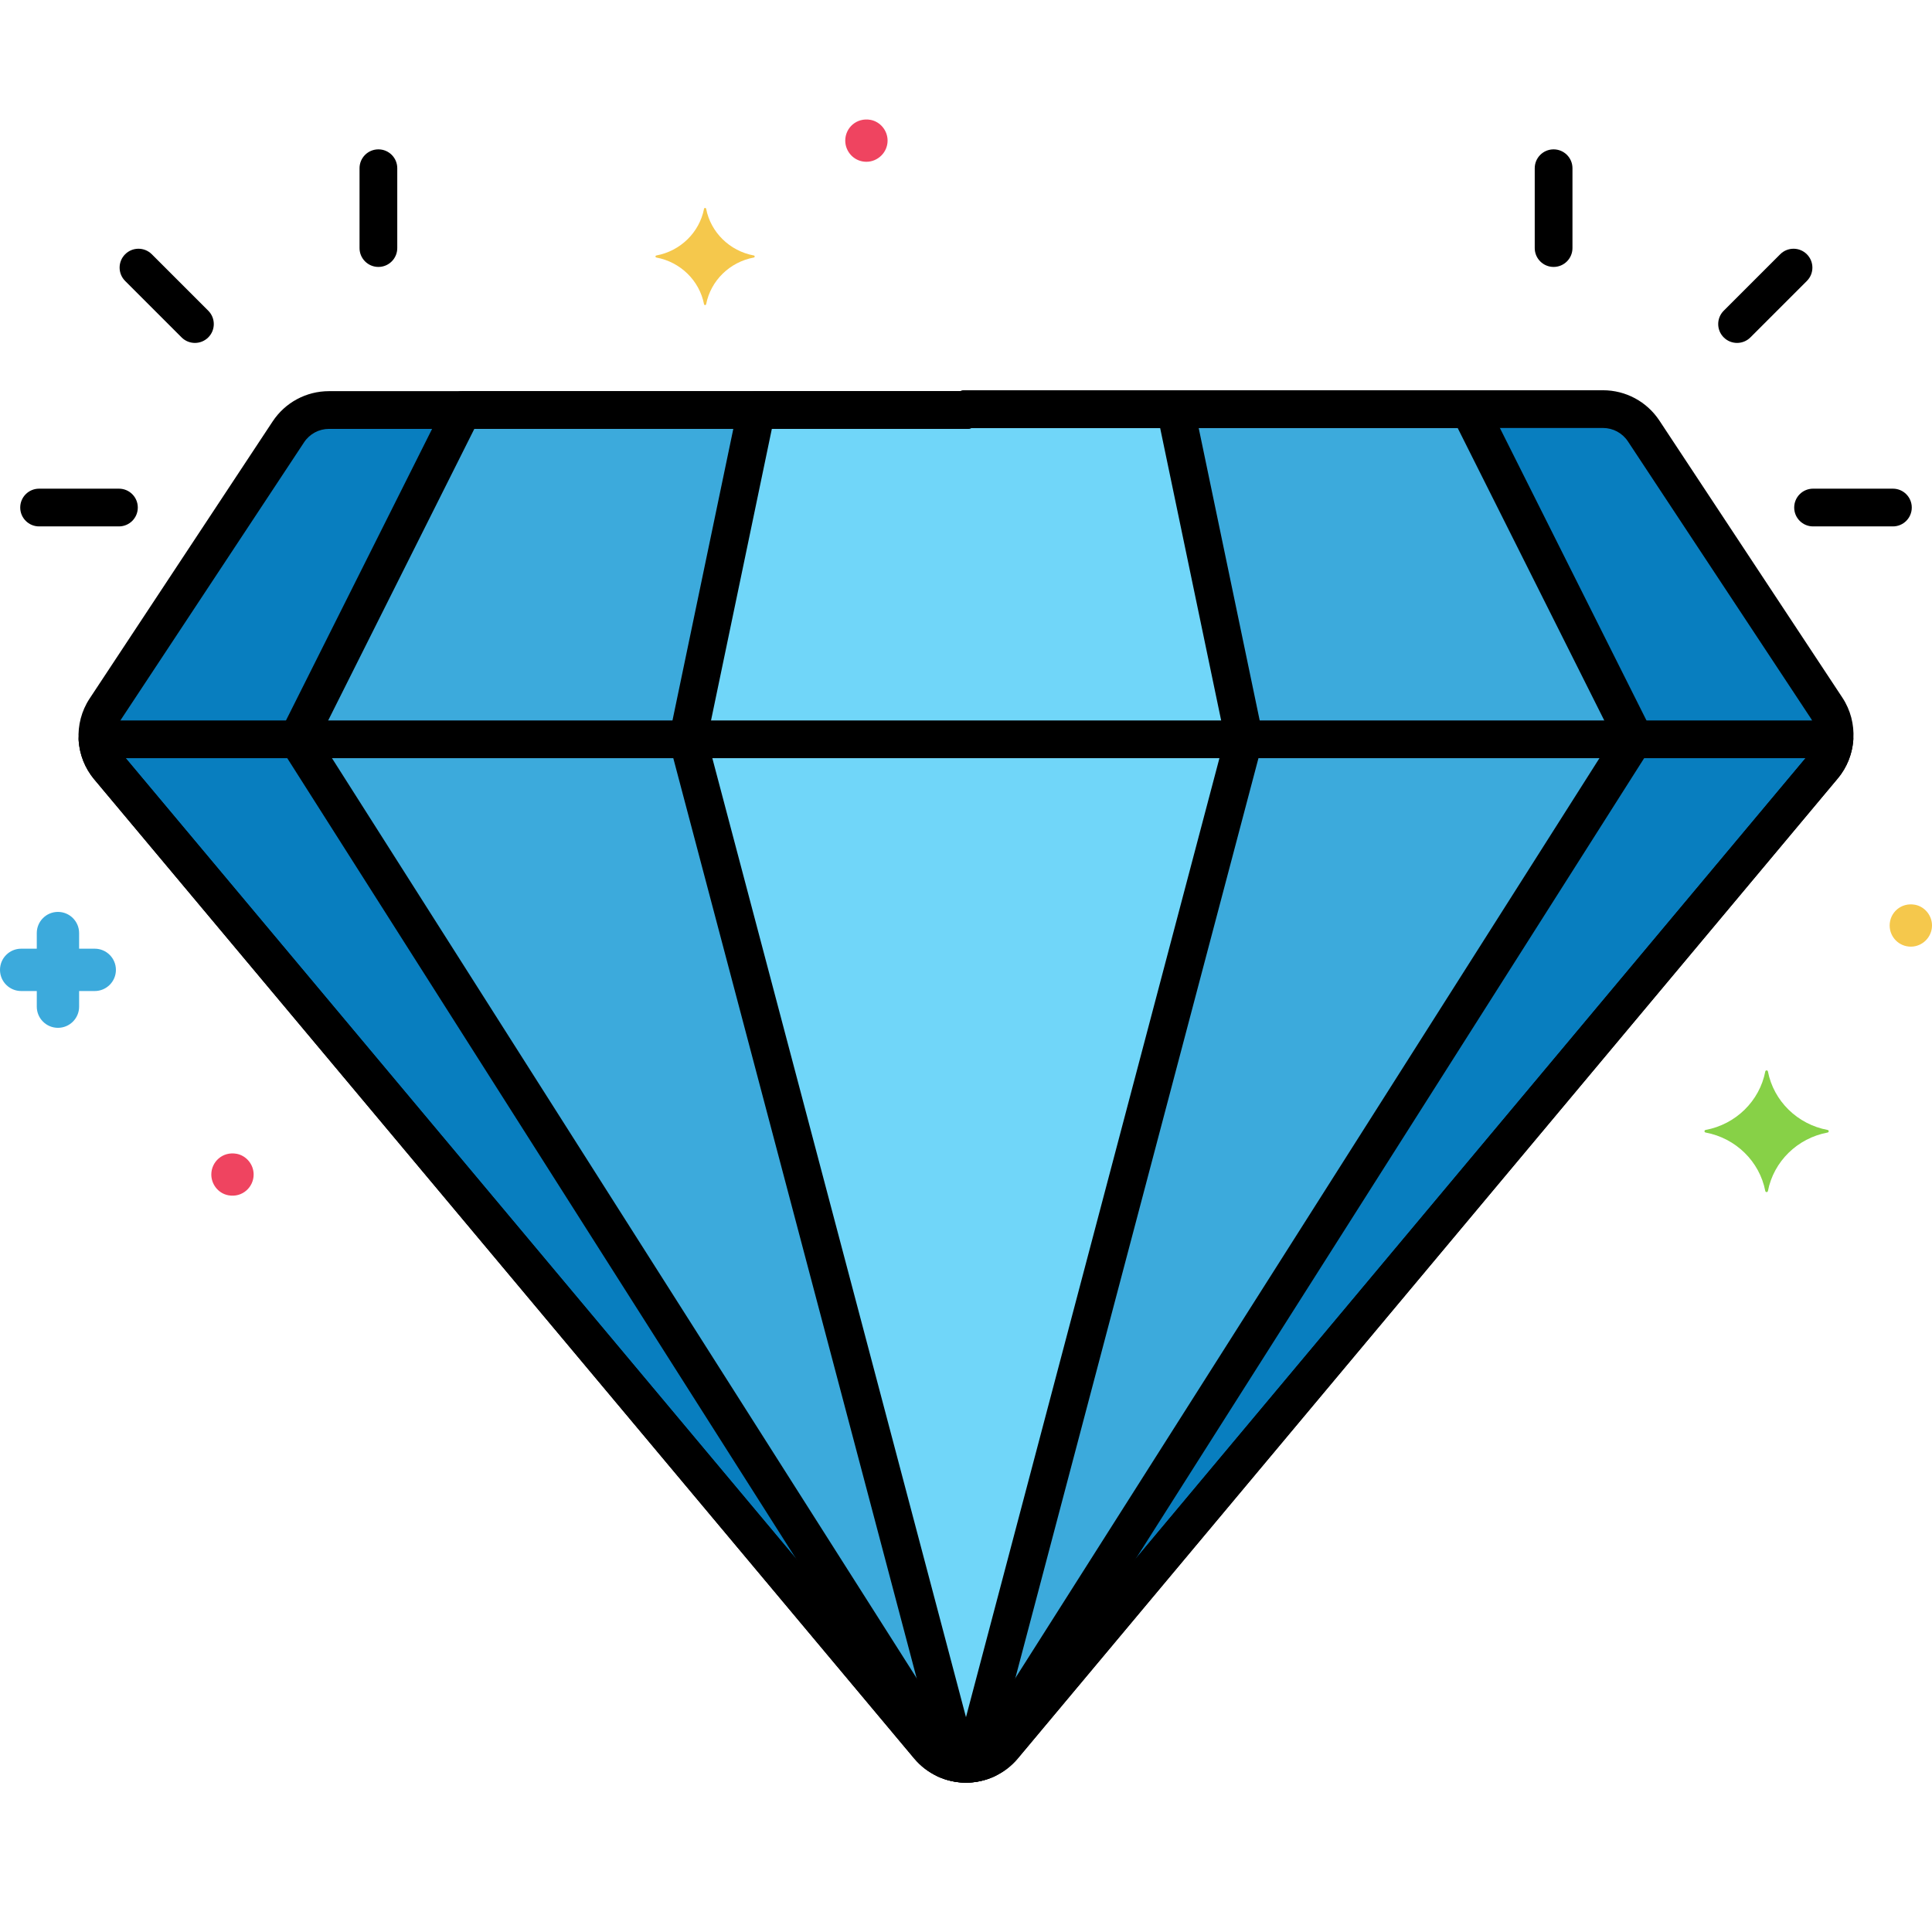
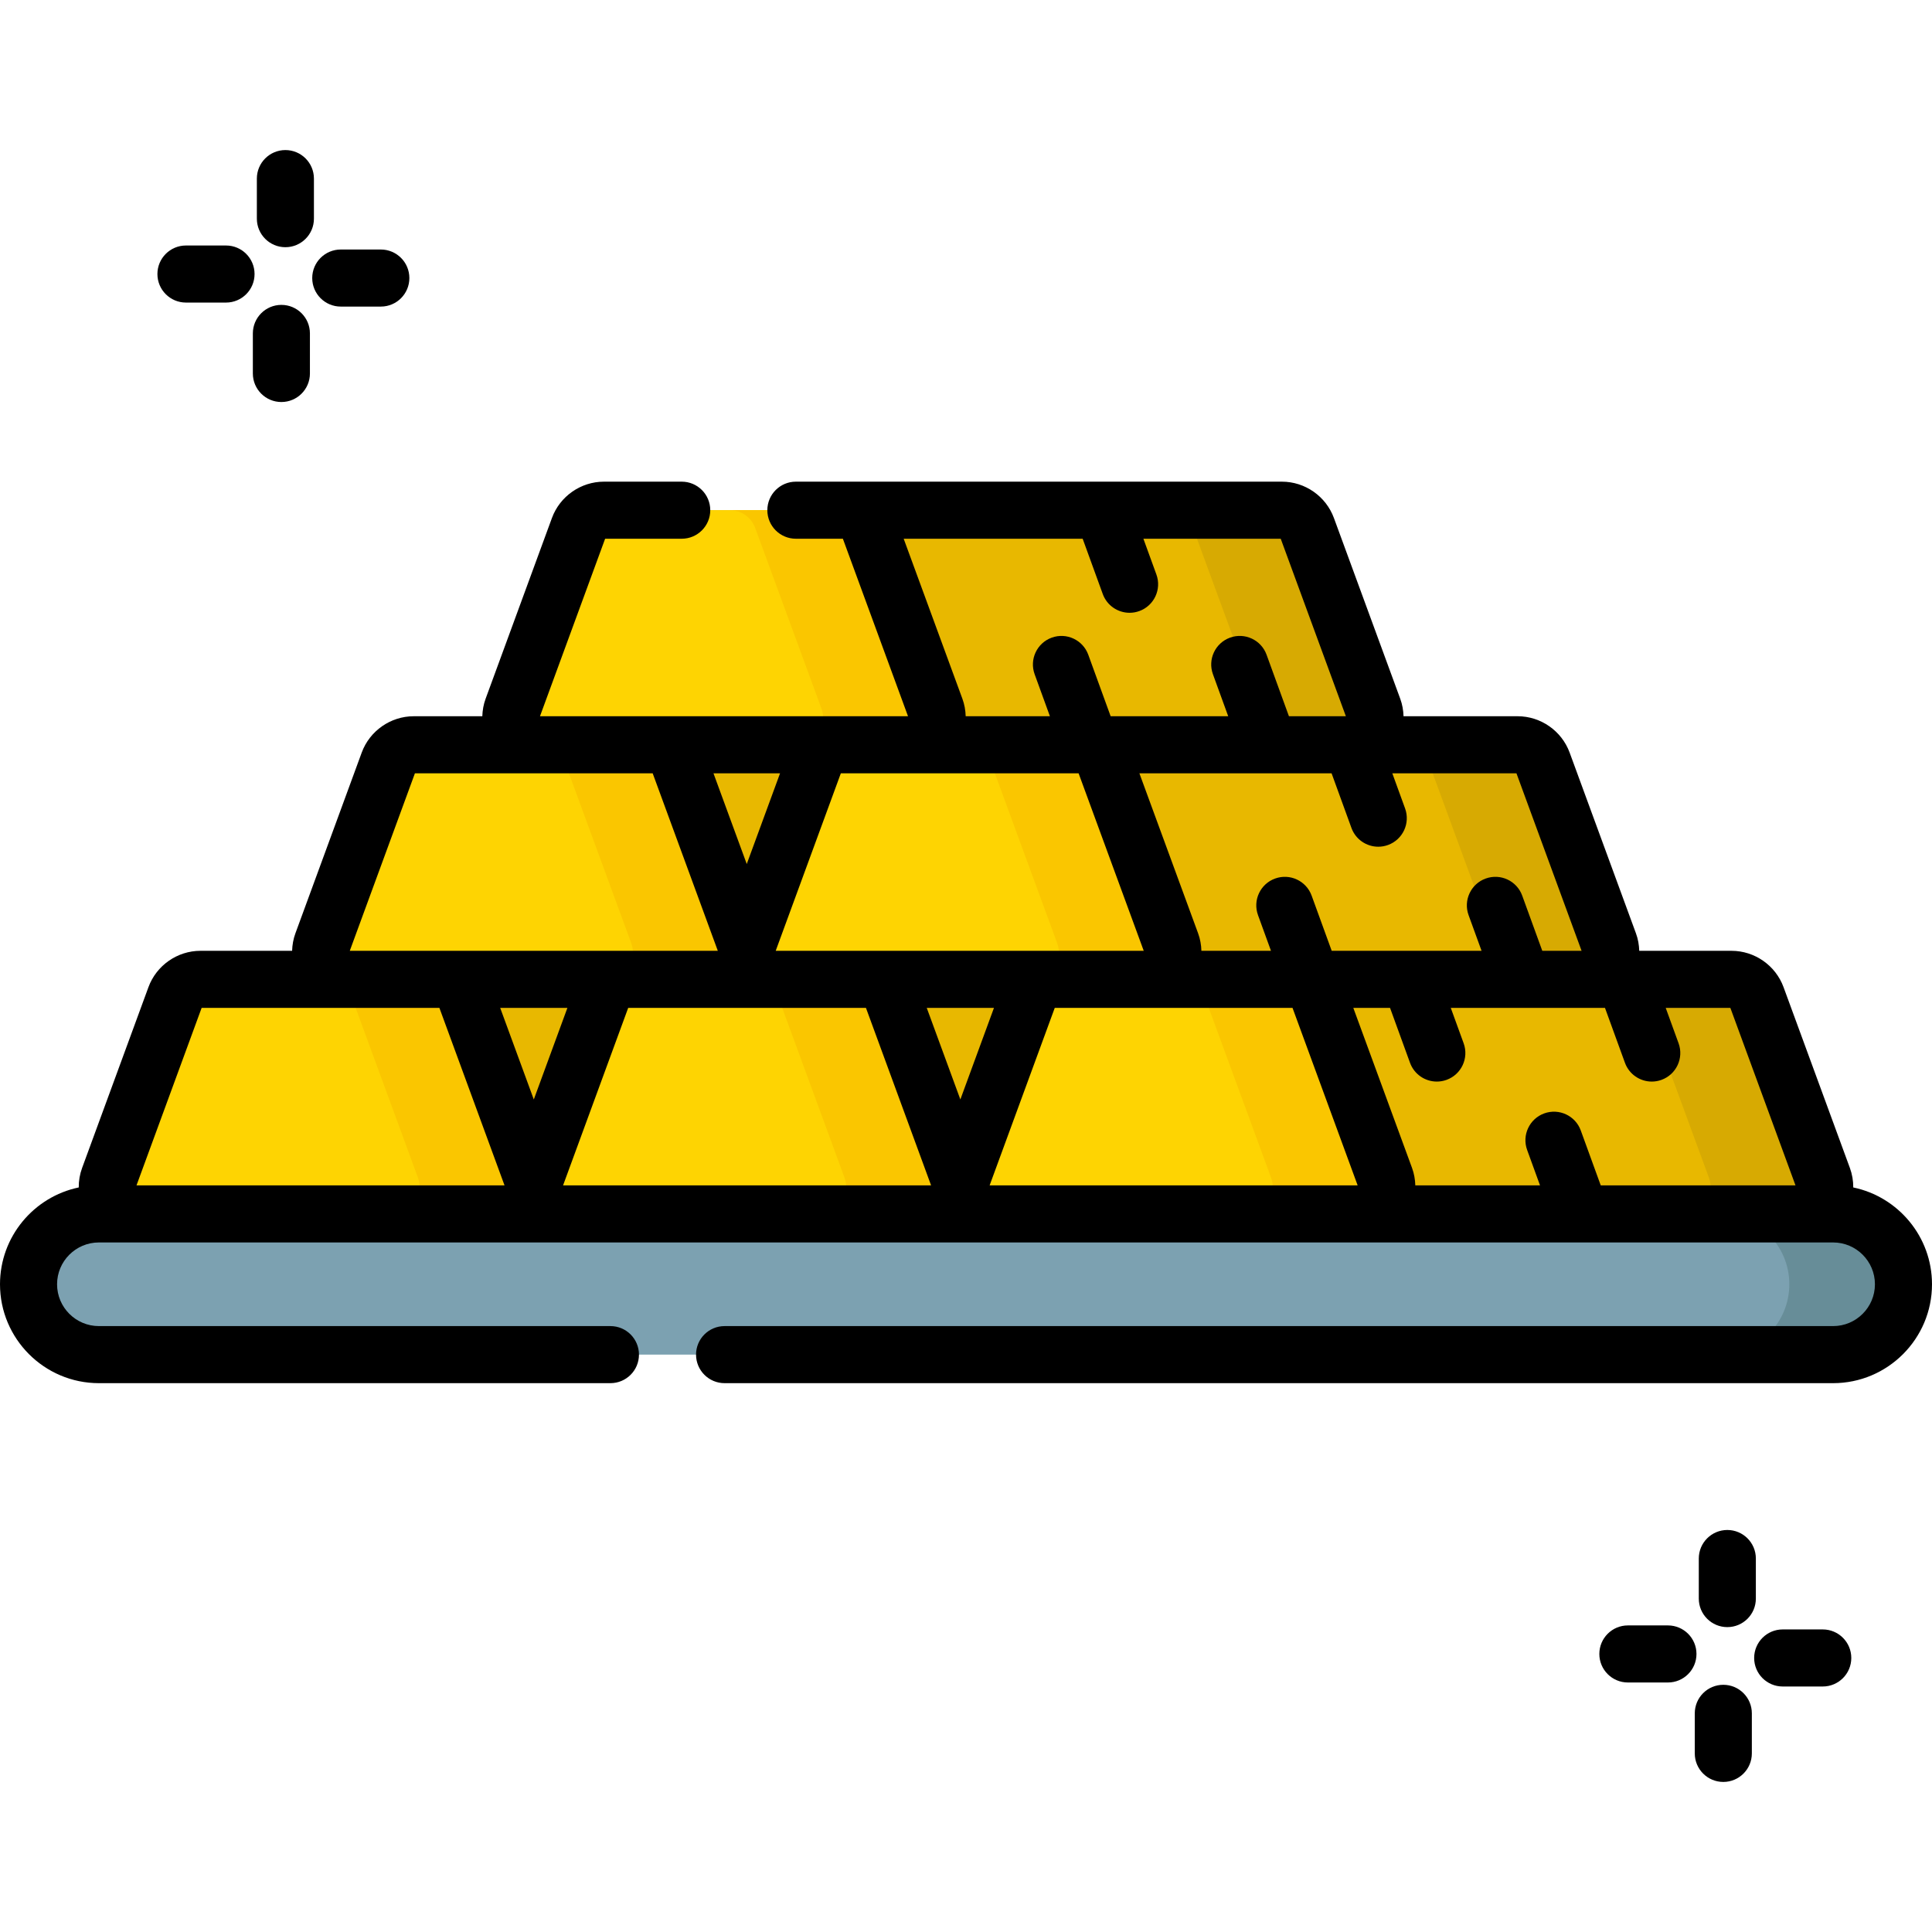
- <svg xmlns="http://www.w3.org/2000/svg" enable-background="new 0 0 256 256" height="512" viewBox="0 0 256 256" width="512">
-   <path d="m242.042 93.824-24.248-36.715c-1.196-1.811-3.222-2.901-5.392-2.901h-84.403v.121h-84.402c-2.17 0-4.196 1.089-5.392 2.901l-24.247 36.714c-1.574 2.384-1.396 5.519.438 7.71l108.647 129.742c2.583 3.085 7.328 3.084 9.91-.002l108.653-129.861c1.833-2.191 2.01-5.325.436-7.709z" fill="#087ebf" />
-   <path d="m125.348 233.143c1.681.753 3.621.753 5.301-.001l85.912-135.301-21.869-43.632h-66.693v.121h-66.693l-21.869 43.632z" fill="#3caadc" />
-   <path d="m127.024 233.627c.647.098 1.303.097 1.95-.001l35.885-135.786-9.102-43.632h-27.758v.121h-27.758l-9.101 43.633z" fill="#70d6f9" />
-   <path d="m253.745 119.883c-1.849-.334-3.355 1.047-3.355 2.749 0 1.549 1.249 2.805 2.805 2.805 1.526 0 2.805-1.258 2.805-2.805 0-1.351-.978-2.507-2.255-2.749z" fill="#f5c84c" />
-   <path d="m31.355 152.883c-1.866-.337-3.355 1.068-3.355 2.749 0 1.28.901 2.493 2.255 2.749 1.853.345 3.354-1.077 3.354-2.749 0-1.351-.978-2.507-2.254-2.749z" fill="#ef4460" />
-   <path d="m115.355 15.883c-1.851-.334-3.355 1.05-3.355 2.749 0 1.482 1.186 2.805 2.805 2.805 1.508 0 2.805-1.249 2.805-2.805-.001-1.349-.977-2.507-2.255-2.749z" fill="#ef4460" />
-   <path d="m242.164 149.723c-3.995-.744-7.144-3.829-7.904-7.743-.038-.197-.313-.197-.351 0-.76 3.914-3.908 6.999-7.904 7.743-.201.037-.201.306 0 .344 3.995.744 7.144 3.829 7.904 7.743.038.197.313.197.351 0 .76-3.914 3.908-6.999 7.904-7.743.201-.037.201-.306 0-.344z" fill="#87d147" />
-   <path d="m99.88 33.851c-3.191-.594-5.705-3.058-6.312-6.184-.03-.157-.25-.157-.28 0-.607 3.126-3.121 5.589-6.312 6.184-.16.03-.16.244 0 .274 3.191.594 5.705 3.058 6.312 6.184.03.157.25.157.28 0 .607-3.126 3.121-5.589 6.312-6.184.16-.029.16-.244 0-.274z" fill="#f5c84c" />
-   <path d="m12.553 125.707h-2.07v-2.07c0-1.549-1.256-2.805-2.805-2.805s-2.805 1.256-2.805 2.805v2.07h-2.068c-1.549 0-2.805 1.256-2.805 2.805s1.256 2.805 2.805 2.805h2.069v2.07c0 1.549 1.256 2.805 2.805 2.805s2.805-1.256 2.805-2.805v-2.07h2.07c1.549 0 2.805-1.256 2.805-2.805-.002-1.549-1.257-2.805-2.806-2.805z" fill="#3caadc" />
-   <path d="m127.998 236.209c-2.66 0-5.165-1.169-6.872-3.209l-108.647-129.74c-2.524-3.016-2.774-7.412-.607-10.693l24.247-36.714c1.664-2.52 4.459-4.023 7.478-4.023h83.635c.242-.078.5-.12.768-.12h84.403c3.018 0 5.814 1.504 7.478 4.022l24.248 36.715v.001c2.165 3.279 1.917 7.675-.605 10.689l-108.653 129.861c-1.708 2.04-4.213 3.211-6.873 3.211zm-84.401-179.38c-1.334 0-2.57.665-3.306 1.779l-24.247 36.714c-.958 1.45-.847 3.395.269 4.728l108.646 129.74c.755.902 1.862 1.419 3.038 1.419s2.283-.518 3.038-1.42l108.653-129.861c1.115-1.332 1.225-3.275.267-4.727l-24.247-36.714c-.736-1.113-1.972-1.778-3.306-1.778h-83.635c-.242.078-.5.12-.768.12z" />
-   <path d="m127.998 236.209c-2.66 0-5.165-1.169-6.872-3.209l-108.647-129.74c-1.215-1.452-1.928-3.223-2.062-5.121-.049-.692.191-1.373.665-1.881.473-.508 1.135-.796 1.829-.796h230.161c.702 0 1.371.295 1.845.812.474.519.708 1.212.645 1.91-.165 1.844-.871 3.556-2.04 4.952l-108.651 129.862c-1.708 2.04-4.213 3.211-6.873 3.211zm-111.34-135.747 108.301 129.328c.755.902 1.862 1.419 3.038 1.419s2.283-.518 3.038-1.42l108.206-129.327z" />
-   <path d="m205.86 35.37c-1.381 0-2.5-1.119-2.5-2.5v-10.579c0-1.381 1.119-2.5 2.5-2.5s2.5 1.119 2.5 2.5v10.579c0 1.381-1.119 2.5-2.5 2.5z" />
-   <path d="m250.82 69.751h-10.579c-1.381 0-2.5-1.119-2.5-2.5s1.119-2.5 2.5-2.5h10.579c1.381 0 2.5 1.119 2.5 2.5s-1.119 2.5-2.5 2.5z" />
-   <path d="m230.171 45.439c-.64 0-1.279-.244-1.768-.732-.977-.976-.977-2.559 0-3.535l7.48-7.48c.977-.977 2.559-.977 3.536 0 .977.976.977 2.559 0 3.535l-7.48 7.48c-.488.488-1.128.732-1.768.732z" />
-   <path d="m50.14 35.37c-1.381 0-2.5-1.119-2.5-2.5v-10.579c0-1.381 1.119-2.5 2.5-2.5s2.5 1.119 2.5 2.5v10.579c0 1.381-1.119 2.5-2.5 2.5z" />
-   <path d="m15.759 69.751h-10.579c-1.381 0-2.5-1.119-2.5-2.5s1.119-2.5 2.5-2.5h10.579c1.381 0 2.5 1.119 2.5 2.5s-1.119 2.5-2.5 2.5z" />
-   <path d="m25.829 45.439c-.64 0-1.28-.244-1.768-.732l-7.48-7.48c-.976-.977-.976-2.56 0-3.535.976-.977 2.559-.977 3.536 0l7.48 7.48c.976.977.976 2.56 0 3.535-.489.488-1.129.732-1.768.732z" />
-   <path d="m127.998 236.208c-1.253 0-2.505-.261-3.672-.784-.447-.2-.825-.527-1.088-.94l-85.911-135.181c-.471-.741-.519-1.676-.125-2.461l21.869-43.633c.424-.846 1.289-1.38 2.235-1.38h65.926c.242-.078.5-.12.768-.12h66.693c.946 0 1.811.534 2.235 1.38l21.869 43.632c.394.785.346 1.719-.125 2.46l-85.912 135.3c-.262.414-.641.741-1.087.941-1.168.524-2.422.786-3.675.786zm-.997-5.126c.653.168 1.341.168 1.995 0l84.696-133.387-20.543-40.986h-64.382c-.242.078-.5.12-.768.12h-65.149l-20.543 40.987z" />
-   <path d="m127.997 236.2c-.449 0-.899-.034-1.346-.102-.986-.148-1.789-.869-2.044-1.832l-35.884-135.664c-.099-.376-.11-.77-.03-1.15l9.102-43.633c.242-1.159 1.263-1.989 2.447-1.989h26.99c.242-.078.5-.12.768-.12h27.757c1.184 0 2.206.83 2.447 1.989l9.102 43.632c.08.381.069.774-.03 1.149l-35.885 135.785c-.254.963-1.056 1.683-2.04 1.833-.449.068-.901.102-1.354.102zm-34.289-138.306 34.29 129.641 34.293-129.761-8.566-41.064h-24.958c-.242.078-.5.12-.768.12h-25.726z" />
+ <svg xmlns="http://www.w3.org/2000/svg" id="Capa_1" enable-background="new 0 0 507.789 507.789" height="512" viewBox="0 0 507.789 507.789" width="512">
+   <path d="m481.797 356.038h-455.805c-10.213 0-18.492-8.279-18.492-18.492 0-10.213 8.279-18.492 18.492-18.492h455.806c10.213 0 18.492 8.279 18.492 18.492-.001 10.213-8.28 18.492-18.493 18.492z" fill="#7ca1b1" />
+   <path d="m481.797 319.055h-30c10.213 0 18.492 8.279 18.492 18.491 0 10.213-8.279 18.492-18.492 18.492h30c10.213 0 18.492-8.279 18.492-18.492 0-10.212-8.279-18.491-18.492-18.491z" fill="#678d98" />
+   <path d="m115.664 195.749h176.571v123.306h-176.571z" fill="#e8b800" />
+   <path d="m189.279 257.402h-97.96c-4.915 0-8.33-4.891-6.637-9.506l17.435-47.513c1.022-2.784 3.672-4.635 6.637-4.635h63.091c2.965 0 5.616 1.851 6.637 4.635l17.435 47.513c1.692 4.615-1.723 9.506-6.638 9.506z" fill="#fed402" />
+   <path d="m195.916 247.896-17.435-47.513c-1.022-2.784-3.672-4.635-6.637-4.635h-30c2.965 0 5.616 1.851 6.637 4.635l17.435 47.513c1.693 4.614-1.722 9.506-6.637 9.506h30c4.915 0 8.33-4.891 6.637-9.506z" fill="#fac600" />
+   <path d="m422.941 247.896-17.435-47.513c-1.022-2.784-3.672-4.635-6.637-4.635h-11.236-51.856-87.948v61.653h70.513 69.29 28.67c4.917.001 8.333-4.89 6.639-9.505z" fill="#e8b800" />
+   <path d="m422.941 247.896-17.435-47.513c-1.022-2.784-3.672-4.635-6.637-4.635h-11.236-18.763c2.965 0 5.616 1.851 6.637 4.635l17.435 47.513c1.693 4.614-1.722 9.506-6.637 9.506h1.33 28.67c4.914 0 8.33-4.891 6.636-9.506z" fill="#d7aa02" />
+   <path d="m301.225 257.402h-97.96c-4.915 0-8.33-4.891-6.637-9.506l17.435-47.513c1.022-2.784 3.672-4.635 6.637-4.635h63.091c2.965 0 5.616 1.851 6.637 4.635l17.435 47.513c1.692 4.615-1.723 9.506-6.638 9.506z" fill="#fed402" />
+   <path d="m307.862 247.896-17.435-47.513c-1.022-2.784-3.672-4.635-6.637-4.635h-30c2.965 0 5.616 1.851 6.637 4.635l17.435 47.513c1.693 4.614-1.722 9.506-6.637 9.506h30c4.915 0 8.33-4.891 6.637-9.506z" fill="#fac600" />
+   <path d="m133.222 319.055h-97.96c-4.915 0-8.33-4.891-6.637-9.506l17.435-47.513c1.022-2.784 3.672-4.635 6.637-4.635h63.091c2.965 0 5.616 1.851 6.637 4.635l17.435 47.513c1.693 4.615-1.723 9.506-6.638 9.506z" fill="#fed402" />
+   <path d="m139.859 309.549-17.435-47.513c-1.022-2.784-3.672-4.635-6.637-4.635h-30c2.965 0 5.616 1.851 6.637 4.635l17.435 47.513c1.693 4.614-1.722 9.506-6.637 9.506h30c4.915 0 8.331-4.891 6.637-9.506z" fill="#fac600" />
+   <path d="m245.335 319.055h-97.96c-4.915 0-8.33-4.891-6.637-9.506l17.435-47.513c1.022-2.784 3.672-4.635 6.637-4.635h63.09c2.965 0 5.616 1.851 6.637 4.635l17.435 47.513c1.693 4.615-1.722 9.506-6.637 9.506z" fill="#fed402" />
+   <path d="m251.972 309.549-17.435-47.513c-1.022-2.784-3.672-4.635-6.637-4.635h-30c2.965 0 5.616 1.851 6.637 4.635l17.435 47.513c1.693 4.614-1.722 9.506-6.637 9.506h30c4.915 0 8.33-4.891 6.637-9.506z" fill="#fac600" />
+   <path d="m479.165 309.549-17.435-47.513c-1.022-2.784-3.672-4.635-6.637-4.635h-11.236-51.856-87.948v61.653h70.513 69.29 28.67c4.916.001 8.332-4.89 6.639-9.505z" fill="#e8b800" />
+   <path d="m479.165 309.549-17.435-47.513c-1.022-2.784-3.672-4.635-6.637-4.635h-11.236-18.764c2.965 0 5.616 1.851 6.637 4.635l17.435 47.513c1.693 4.614-1.722 9.505-6.637 9.505h1.33 28.67c4.914.001 8.33-4.89 6.637-9.505z" fill="#d7aa02" />
+   <path d="m357.448 319.055h-97.96c-4.915 0-8.33-4.891-6.637-9.506l17.435-47.513c1.022-2.784 3.672-4.635 6.637-4.635h63.091c2.965 0 5.616 1.851 6.637 4.635l17.435 47.513c1.692 4.615-1.723 9.506-6.638 9.506z" fill="#fed402" />
+   <path d="m364.085 309.549-17.435-47.513c-1.022-2.784-3.672-4.635-6.637-4.635h-30c2.965 0 5.616 1.851 6.637 4.635l17.435 47.513c1.693 4.614-1.722 9.506-6.637 9.506h30c4.915 0 8.33-4.891 6.637-9.506z" fill="#fac600" />
+   <path d="m360.988 186.243-17.435-47.513c-1.022-2.784-3.672-4.635-6.637-4.635h-11.236-51.856-87.948v61.653h70.513 69.29 28.67c4.917.001 8.332-4.891 6.639-9.505z" fill="#e8b800" />
+   <path d="m360.988 186.243-17.435-47.513c-1.021-2.784-3.672-4.635-6.637-4.635h-11.236-18.765c2.966 0 5.616 1.851 6.637 4.635l17.435 47.513c1.693 4.614-1.722 9.505-6.637 9.505h1.33 28.67c4.916.001 8.331-4.891 6.638-9.505z" fill="#d7aa02" />
+   <path d="m239.271 195.749h-97.96c-4.915 0-8.33-4.891-6.637-9.506l17.435-47.513c1.022-2.784 3.672-4.635 6.637-4.635h63.091c2.965 0 5.616 1.851 6.637 4.635l17.435 47.513c1.693 4.614-1.723 9.506-6.638 9.506z" fill="#fed402" />
+   <path d="m245.908 186.243-17.435-47.513c-1.022-2.784-3.672-4.635-6.637-4.635h-30c2.965 0 5.616 1.851 6.637 4.635l17.435 47.513c1.693 4.614-1.722 9.506-6.637 9.506h30c4.915 0 8.331-4.892 6.637-9.506z" fill="#fac600" />
+   <path d="m75.01 64.973c4.142 0 7.5-3.358 7.5-7.5v-10.532c0-4.142-3.358-7.5-7.5-7.5s-7.5 3.358-7.5 7.5v10.531c0 4.143 3.358 7.501 7.5 7.501z" />
+   <path d="m89.563 80.579h10.532c4.142 0 7.5-3.358 7.5-7.5s-3.358-7.5-7.5-7.5h-10.532c-4.142 0-7.5 3.358-7.5 7.5s3.358 7.5 7.5 7.5z" />
+   <path d="m73.957 80.132c-4.142 0-7.5 3.358-7.5 7.5v10.531c0 4.142 3.358 7.5 7.5 7.5s7.5-3.358 7.5-7.5v-10.531c0-4.142-3.358-7.5-7.5-7.5z" />
+   <path d="m48.873 79.525h10.532c4.142 0 7.5-3.358 7.5-7.5s-3.358-7.5-7.5-7.5h-10.532c-4.142 0-7.5 3.358-7.5 7.5s3.357 7.5 7.5 7.5z" />
+   <path d="m453.993 427.657c4.142 0 7.5-3.358 7.5-7.5v-10.531c0-4.142-3.358-7.5-7.5-7.5s-7.5 3.358-7.5 7.5v10.531c0 4.143 3.358 7.5 7.5 7.5z" />
+   <path d="m479.077 428.264h-10.531c-4.142 0-7.5 3.358-7.5 7.5s3.358 7.5 7.5 7.5h10.531c4.142 0 7.5-3.358 7.5-7.5s-3.358-7.5-7.5-7.5z" />
+   <path d="m452.939 442.817c-4.142 0-7.5 3.358-7.5 7.5v10.531c0 4.142 3.358 7.5 7.5 7.5s7.5-3.358 7.5-7.5v-10.531c0-4.142-3.358-7.5-7.5-7.5z" />
+   <path d="m438.386 427.21h-10.531c-4.142 0-7.5 3.358-7.5 7.5s3.358 7.5 7.5 7.5h10.531c4.142 0 7.5-3.358 7.5-7.5s-3.358-7.5-7.5-7.5z" />
+   <path d="m487.094 312.099c.014-1.728-.278-3.467-.889-5.133l-17.435-47.513c-2.096-5.713-7.593-9.551-13.678-9.551h-24.249c-.045-1.548-.315-3.098-.862-4.589l-17.433-47.513c-2.096-5.713-7.593-9.551-13.678-9.551h-29.979c-.045-1.548-.315-3.098-.862-4.589l-17.435-47.513c-2.096-5.713-7.593-9.551-13.678-9.551h-115.08-4.658-7.998c-4.142 0-7.5 3.358-7.5 7.5s3.358 7.5 7.5 7.5h7.998 4.357l17.119 46.653h-1.608-95.121l17.119-46.653h20.135c4.142 0 7.5-3.358 7.5-7.5s-3.358-7.5-7.5-7.5h-20.436c-6.085 0-11.582 3.838-13.678 9.551l-17.435 47.513c-.547 1.491-.816 3.041-.862 4.589h-18.018c-6.084 0-11.581 3.837-13.679 9.551l-17.431 47.512c-.547 1.491-.816 3.041-.862 4.589h-24.082c-6.085 0-11.582 3.838-13.678 9.551l-17.435 47.513c-.611 1.666-.903 3.405-.889 5.133-11.8 2.454-20.694 12.931-20.694 25.449 0 14.332 11.66 25.991 25.992 25.991h134.449c4.142 0 7.5-3.358 7.5-7.5s-3.358-7.5-7.5-7.5h-134.449c-6.061 0-10.992-4.931-10.992-10.991 0-6.061 4.931-10.992 10.992-10.992h446.536 9.27c6.061 0 10.992 4.931 10.992 10.992s-4.931 10.991-10.992 10.991h-291.357c-4.142 0-7.5 3.358-7.5 7.5s3.358 7.5 7.5 7.5h291.356c14.332 0 25.992-11.66 25.992-25.991 0-12.518-8.894-22.995-20.695-25.448zm-71.406-62.197h-10.329l-5.275-14.506c-1.416-3.893-5.72-5.902-9.611-4.485-3.893 1.416-5.901 5.719-4.485 9.611l3.411 9.38h-39.386l-5.275-14.506c-1.416-3.893-5.719-5.902-9.611-4.485-3.893 1.416-5.901 5.719-4.485 9.611l3.411 9.38h-18.288c-.045-1.548-.315-3.098-.862-4.589l-15.435-42.064h50.513l5.22 14.356c1.108 3.047 3.984 4.939 7.049 4.939.851 0 1.717-.146 2.563-.454 3.893-1.416 5.901-5.719 4.485-9.611l-3.356-9.23h32.628zm-163.277 39.072-8.833-24.072h17.666zm-112.113 0-8.833-24.072h17.666zm55.973-61.881-8.749-23.844h17.499zm56.678-43.434-15.435-42.064h47.044l5.282 14.526c1.108 3.047 3.984 4.939 7.049 4.939.851 0 1.717-.146 2.563-.454 3.893-1.416 5.901-5.719 4.485-9.611l-3.418-9.4h36.097l17.119 46.653h-14.964l-5.879-16.168c-1.416-3.893-5.719-5.901-9.611-4.485-3.893 1.416-5.901 5.719-4.485 9.611l4.015 11.042h-30.9l-5.88-16.168c-1.416-3.893-5.719-5.9-9.612-4.485-3.893 1.416-5.9 5.719-4.485 9.612l4.015 11.042h-22.138c-.045-1.549-.315-3.099-.862-4.59zm30.541 19.59 17.119 46.653h-1.609-95.12l17.119-46.653zm-174.437 0h62.491l17.119 46.653h-96.729zm-73.176 108.306 17.119-46.653h62.491l17.119 46.653zm112.113 0 17.119-46.653h62.491l17.119 46.653zm207.234 0h-95.121l17.119-46.653h62.491l17.119 46.653zm65.501 0-5.248-14.432c-1.416-3.893-5.718-5.9-9.612-4.485-3.893 1.416-5.9 5.719-4.485 9.612l3.384 9.305h-32.777c-.045-1.548-.315-3.098-.862-4.589l-15.435-42.064h9.656l5.248 14.431c1.108 3.047 3.984 4.939 7.049 4.939.851 0 1.717-.146 2.563-.454 3.893-1.416 5.901-5.719 4.485-9.611l-3.384-9.305h34.997 5.534l5.248 14.432c1.108 3.046 3.984 4.938 7.049 4.938.851 0 1.717-.146 2.563-.454 3.893-1.416 5.9-5.719 4.485-9.612l-3.384-9.305h16.993l17.119 46.653h-51.186z" />
</svg>
